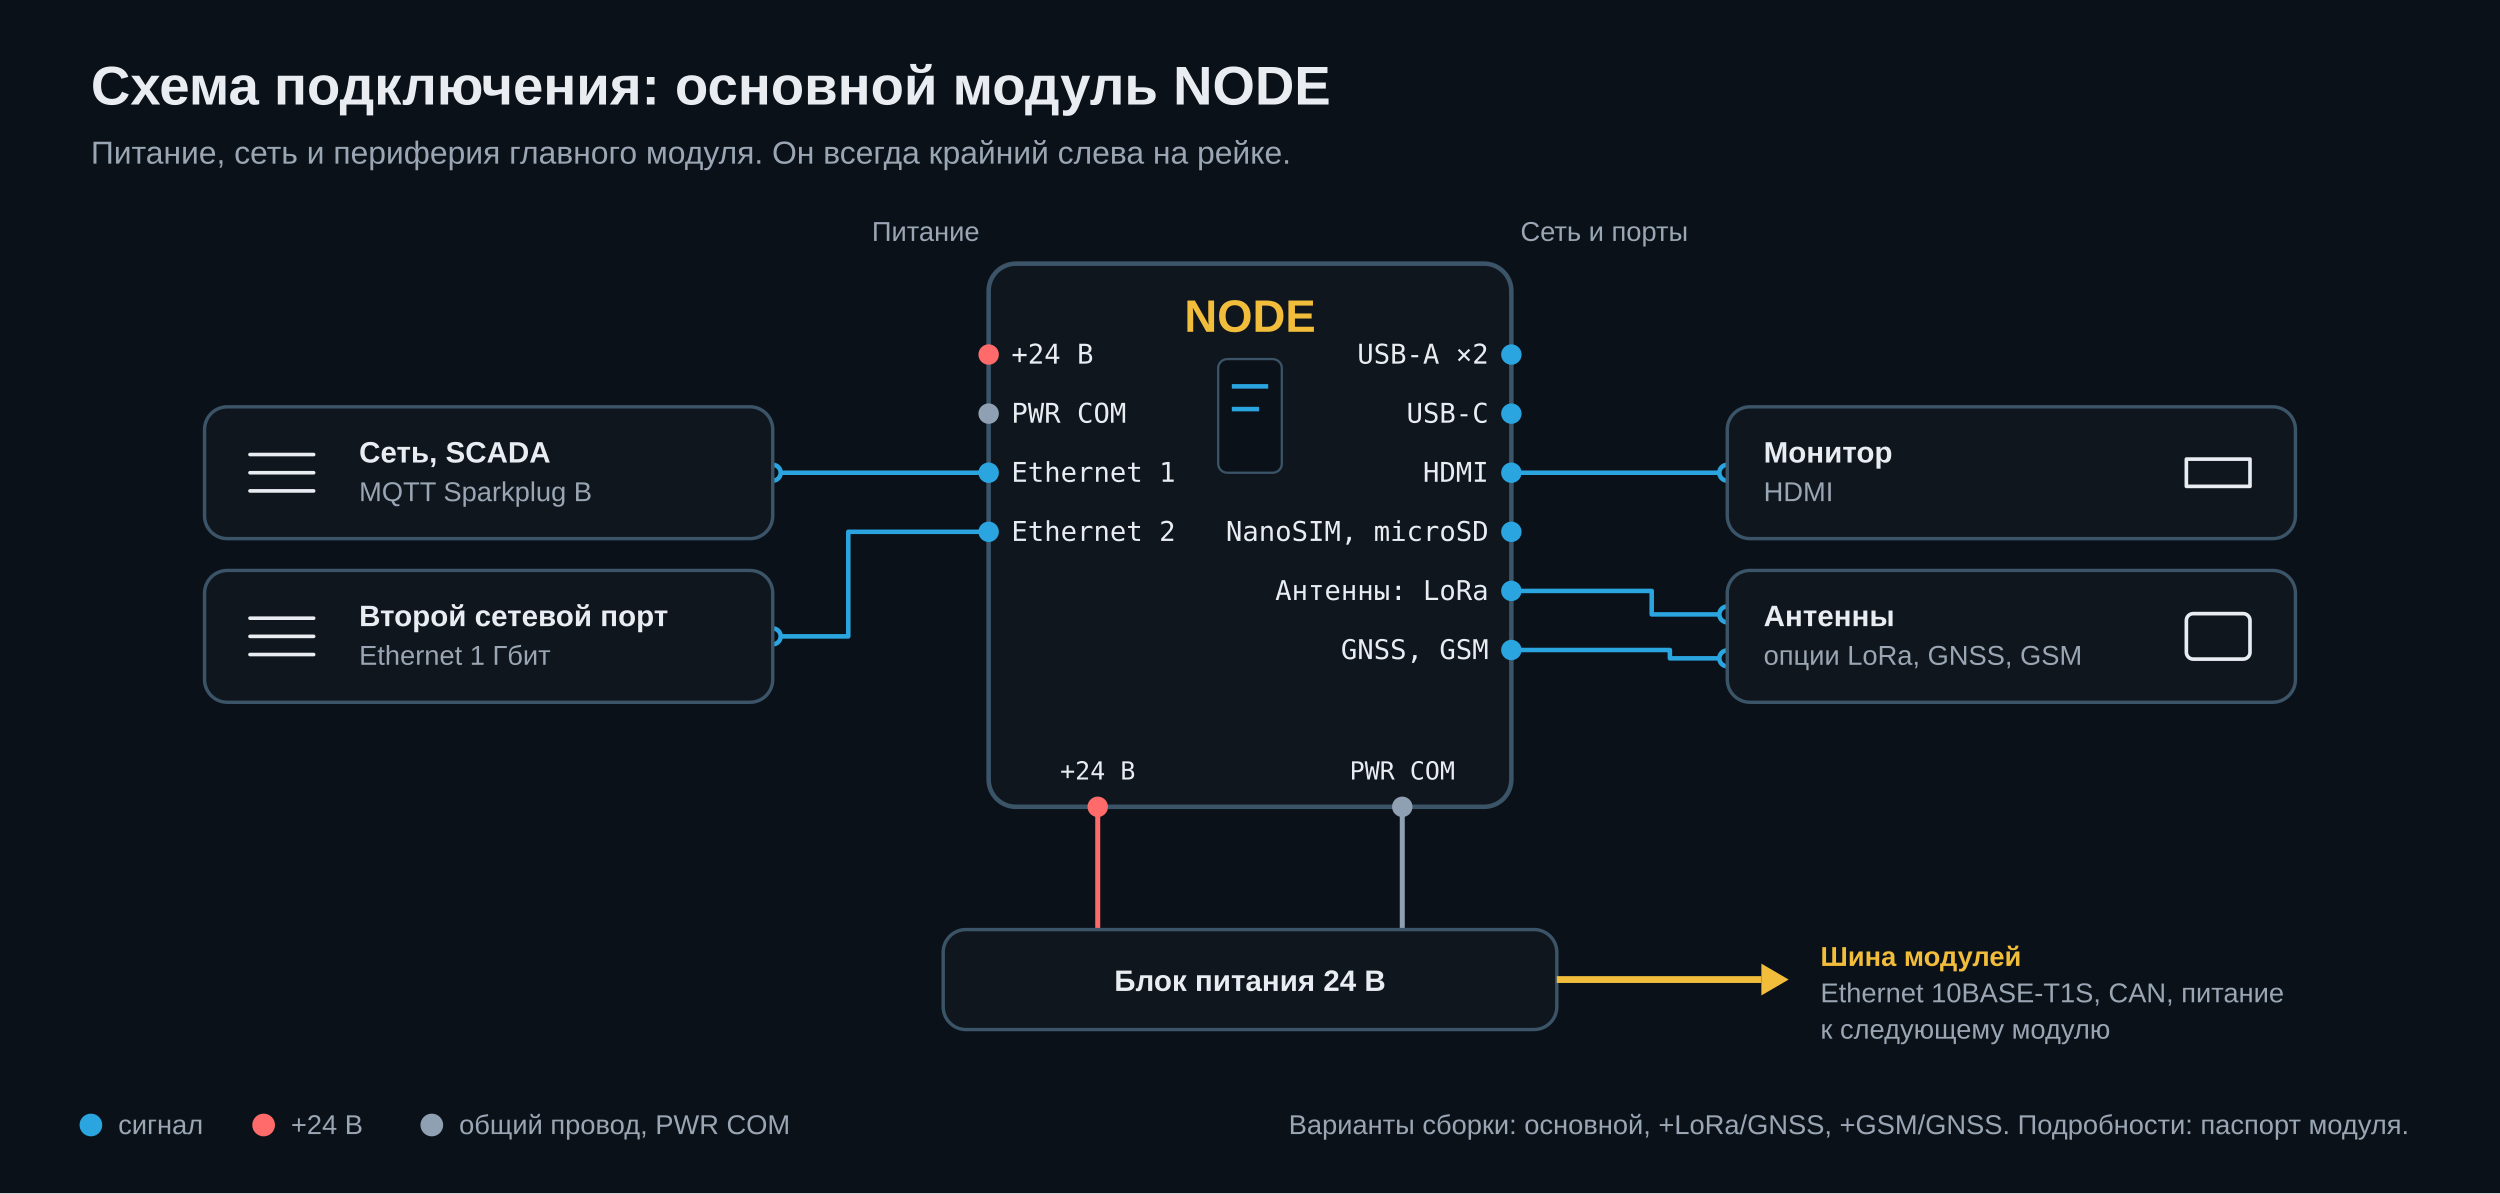
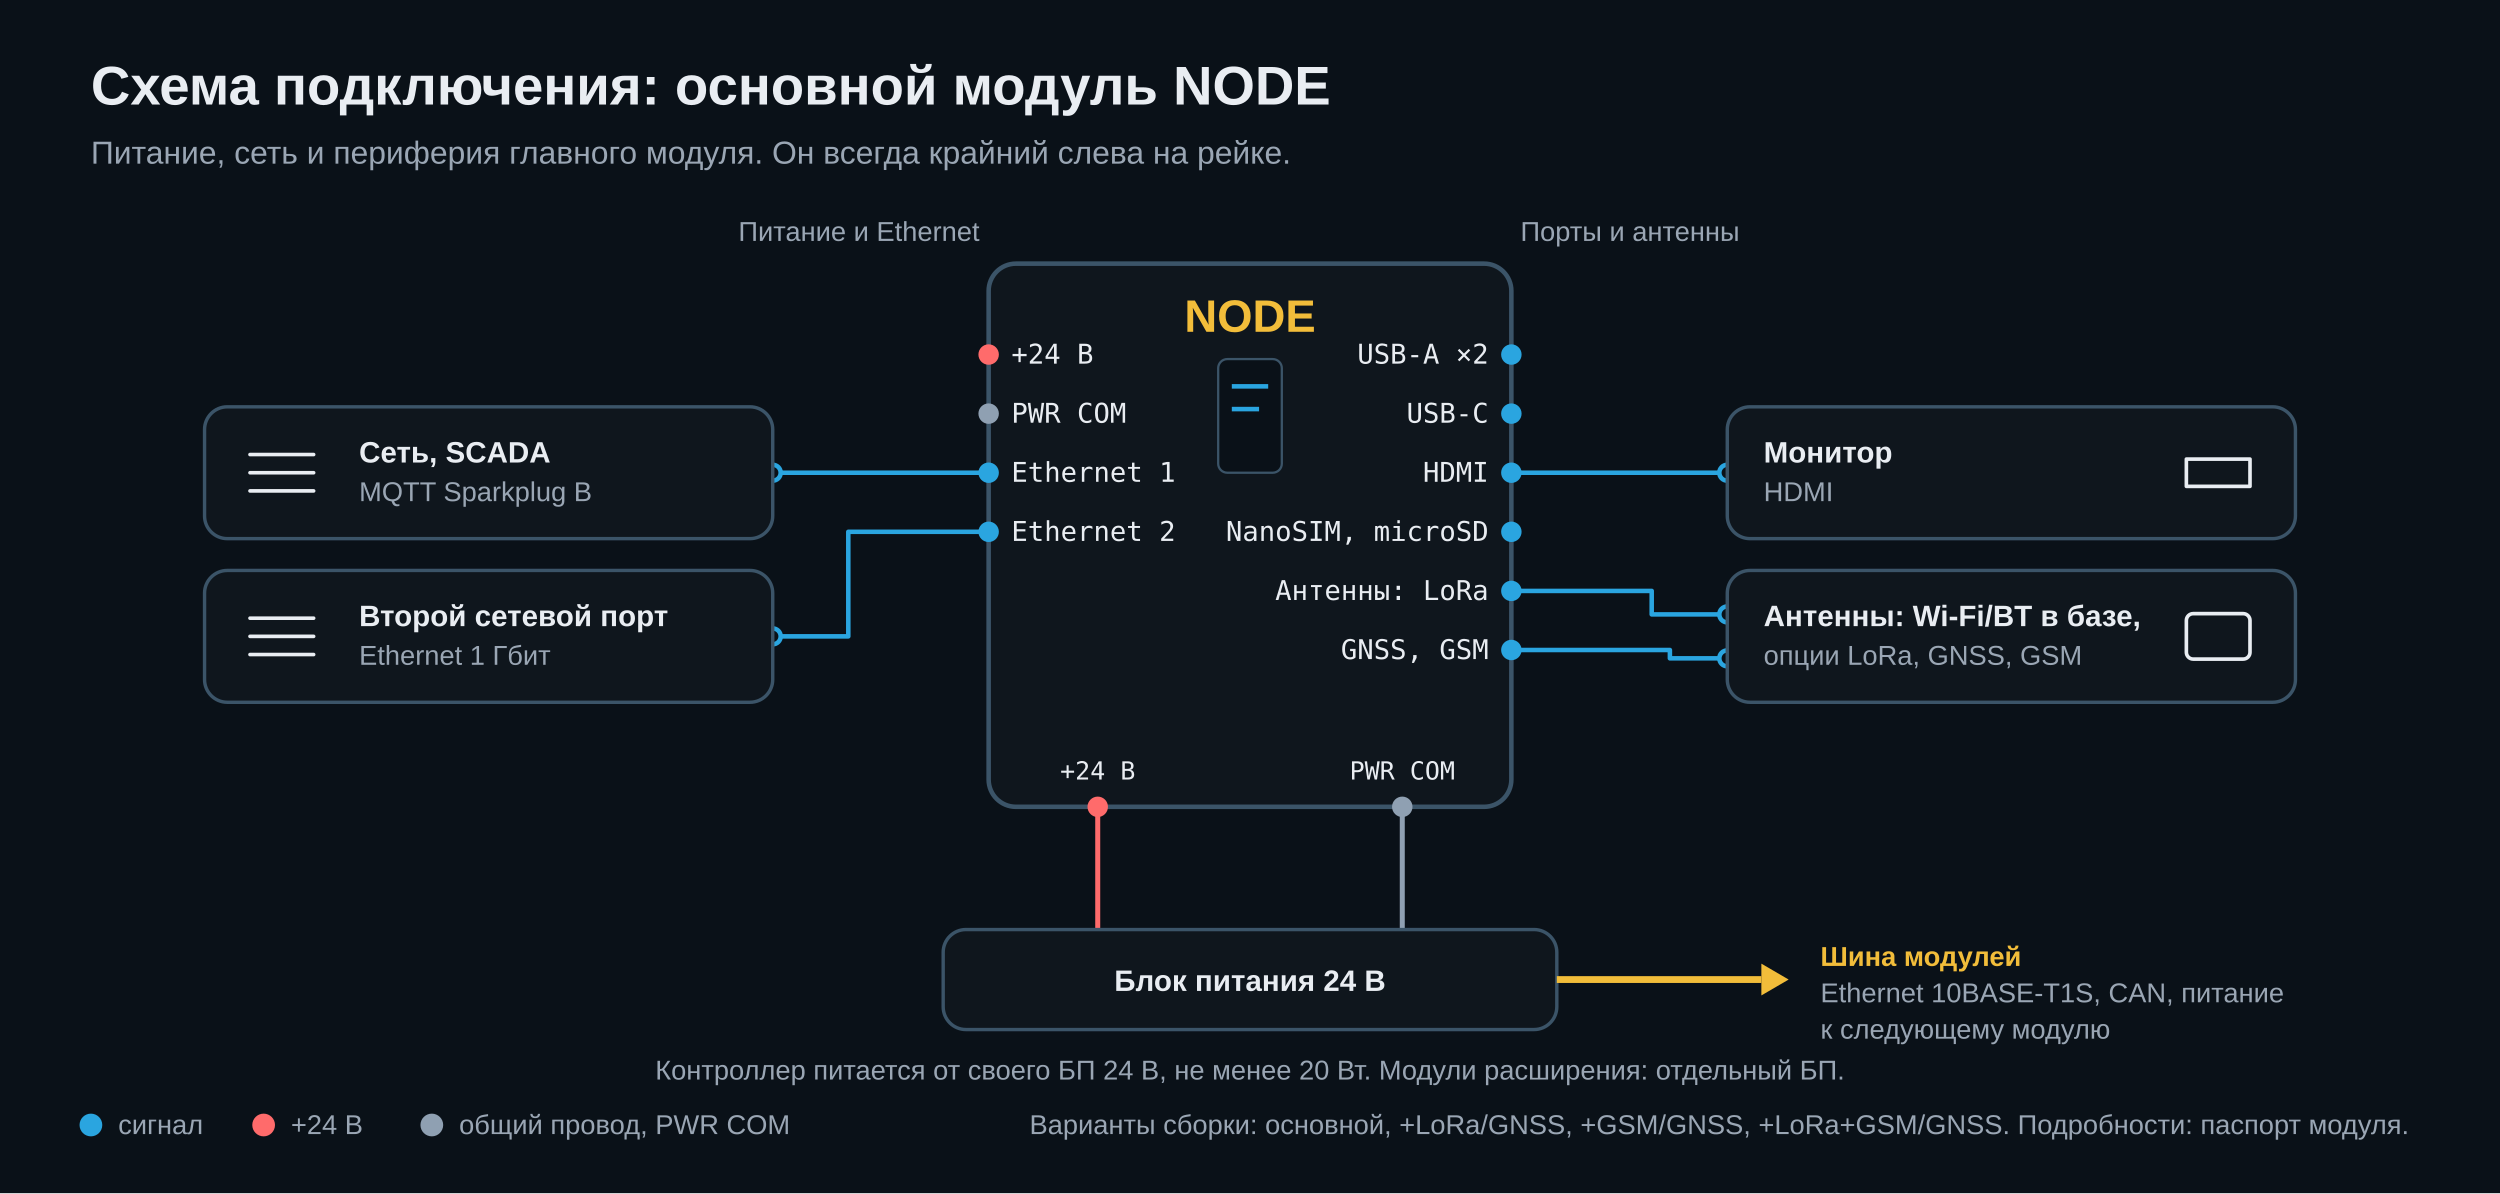
<svg xmlns="http://www.w3.org/2000/svg" viewBox="0 0 1100 525.0" width="1100" height="525.0" font-family="Manrope,'Helvetica Neue',Arial,sans-serif">
  <rect width="1100" height="525.0" fill="#0a1118" />
  <text x="40" y="46" fill="#e9edf2" font-size="24" font-weight="800">Схема подключения: основной модуль NODE</text>
  <text x="40" y="72" fill="#9aa6b4" font-size="14">Питание, сеть и периферия главного модуля. Он всегда крайний слева на рейке.</text>
  <rect x="435" y="116" width="230" height="239.0" rx="12" fill="#0f161d" stroke="#3b5468" stroke-width="2" />
  <text x="550.0" y="146" text-anchor="middle" fill="#f2bd3a" font-size="20" font-weight="800">NODE</text>
  <rect x="536.0" y="158" width="28" height="50" rx="4" fill="#0a1118" stroke="#3b5468" />
  <path d="M542.0 170h16M542.0 180h12" stroke="#2aa5e0" stroke-width="2" />
-   <text x="431" y="106" text-anchor="end" fill="#9aa6b4" font-size="12">Питание</text>
-   <text x="669" y="106" fill="#9aa6b4" font-size="12">Сеть и порты</text>
+   <text x="431" y="106" text-anchor="end" fill="#9aa6b4" font-size="12">Питание и Ethernet</text>
+   <text x="669" y="106" fill="#9aa6b4" font-size="12">Порты и антенны</text>
  <path d="M340 208.0H435" stroke="#2aa5e0" stroke-width="2" fill="none" stroke-linejoin="round" />
  <circle cx="340" cy="208.0" r="3.5" fill="#0a1118" stroke="#2aa5e0" stroke-width="2" />
  <path d="M340 280.0H373.25V234H435" stroke="#2aa5e0" stroke-width="2" fill="none" stroke-linejoin="round" />
  <circle cx="340" cy="280.0" r="3.5" fill="#0a1118" stroke="#2aa5e0" stroke-width="2" />
  <path d="M760 208.0H665" stroke="#2aa5e0" stroke-width="2" fill="none" stroke-linejoin="round" />
  <circle cx="760" cy="208.0" r="3.5" fill="#0a1118" stroke="#2aa5e0" stroke-width="2" />
  <path d="M760 270.333H726.75V260H665" stroke="#2aa5e0" stroke-width="2" fill="none" stroke-linejoin="round" />
  <circle cx="760" cy="270.333" r="3.5" fill="#0a1118" stroke="#2aa5e0" stroke-width="2" />
  <path d="M760 289.667H734.75V286H665" stroke="#2aa5e0" stroke-width="2" fill="none" stroke-linejoin="round" />
  <circle cx="760" cy="289.667" r="3.5" fill="#0a1118" stroke="#2aa5e0" stroke-width="2" />
  <rect x="90" y="179.0" width="250" height="58" rx="10" fill="#0f161d" stroke="#3b5468" stroke-width="1.5" />
  <g fill="none" stroke="#e9edf2" stroke-width="1.6" stroke-linecap="round" stroke-linejoin="round">
    <path d="M110 200.0H138M110 208.0H138M110 216.0H138" />
  </g>
  <text x="158" y="203.5" fill="#e9edf2" font-size="13" font-weight="700">Сеть, SCADA</text>
  <text x="158" y="220.5" fill="#9aa6b4" font-size="12" font-weight="400">MQTT Sparkplug B</text>
  <rect x="90" y="251.0" width="250" height="58" rx="10" fill="#0f161d" stroke="#3b5468" stroke-width="1.5" />
  <g fill="none" stroke="#e9edf2" stroke-width="1.6" stroke-linecap="round" stroke-linejoin="round">
    <path d="M110 272.0H138M110 280.0H138M110 288.0H138" />
  </g>
  <text x="158" y="275.5" fill="#e9edf2" font-size="13" font-weight="700">Второй сетевой порт</text>
  <text x="158" y="292.5" fill="#9aa6b4" font-size="12" font-weight="400">Ethernet 1 Гбит</text>
  <rect x="760" y="179.0" width="250" height="58" rx="10" fill="#0f161d" stroke="#3b5468" stroke-width="1.5" />
  <g fill="none" stroke="#e9edf2" stroke-width="1.6" stroke-linecap="round" stroke-linejoin="round">
    <rect x="962" y="202.0" width="28" height="12" />
  </g>
  <text x="776" y="203.5" fill="#e9edf2" font-size="13" font-weight="700">Монитор</text>
  <text x="776" y="220.5" fill="#9aa6b4" font-size="12" font-weight="400">HDMI</text>
  <rect x="760" y="251.0" width="250" height="58" rx="10" fill="#0f161d" stroke="#3b5468" stroke-width="1.5" />
  <g fill="none" stroke="#e9edf2" stroke-width="1.6" stroke-linecap="round" stroke-linejoin="round">
    <rect x="962" y="270.0" width="28" height="20" rx="3" />
  </g>
-   <text x="776" y="275.5" fill="#e9edf2" font-size="13" font-weight="700">Антенны</text>
+   <text x="776" y="275.5" fill="#e9edf2" font-size="13" font-weight="700">Антенны: Wi-Fi/BT в базе,</text>
  <text x="776" y="292.5" fill="#9aa6b4" font-size="12" font-weight="400">опции LoRa, GNSS, GSM</text>
  <circle cx="435" cy="156" r="4.5" fill="#ff6b6b" />
  <text x="445" y="160" text-anchor="start" fill="#e9edf2" font-size="12" font-family="'JetBrains Mono','SF Mono',Menlo,Consolas,monospace">+24 В</text>
  <circle cx="435" cy="182" r="4.5" fill="#8fa0b2" />
  <text x="445" y="186" text-anchor="start" fill="#e9edf2" font-size="12" font-family="'JetBrains Mono','SF Mono',Menlo,Consolas,monospace">PWR COM</text>
  <circle cx="435" cy="208" r="4.5" fill="#2aa5e0" />
  <text x="445" y="212" text-anchor="start" fill="#e9edf2" font-size="12" font-family="'JetBrains Mono','SF Mono',Menlo,Consolas,monospace">Ethernet 1</text>
  <circle cx="435" cy="234" r="4.5" fill="#2aa5e0" />
  <text x="445" y="238" text-anchor="start" fill="#e9edf2" font-size="12" font-family="'JetBrains Mono','SF Mono',Menlo,Consolas,monospace">Ethernet 2</text>
  <circle cx="665" cy="156" r="4.5" fill="#2aa5e0" />
  <text x="655" y="160" text-anchor="end" fill="#e9edf2" font-size="12" font-family="'JetBrains Mono','SF Mono',Menlo,Consolas,monospace">USB-A ×2</text>
  <circle cx="665" cy="182" r="4.5" fill="#2aa5e0" />
  <text x="655" y="186" text-anchor="end" fill="#e9edf2" font-size="12" font-family="'JetBrains Mono','SF Mono',Menlo,Consolas,monospace">USB-C</text>
  <circle cx="665" cy="208" r="4.5" fill="#2aa5e0" />
  <text x="655" y="212" text-anchor="end" fill="#e9edf2" font-size="12" font-family="'JetBrains Mono','SF Mono',Menlo,Consolas,monospace">HDMI</text>
  <circle cx="665" cy="234" r="4.5" fill="#2aa5e0" />
  <text x="655" y="238" text-anchor="end" fill="#e9edf2" font-size="12" font-family="'JetBrains Mono','SF Mono',Menlo,Consolas,monospace">NanoSIM, microSD</text>
  <circle cx="665" cy="260" r="4.5" fill="#2aa5e0" />
  <text x="655" y="264" text-anchor="end" fill="#e9edf2" font-size="12" font-family="'JetBrains Mono','SF Mono',Menlo,Consolas,monospace">Антенны: LoRa</text>
  <circle cx="665" cy="286" r="4.5" fill="#2aa5e0" />
  <text x="655" y="290" text-anchor="end" fill="#e9edf2" font-size="12" font-family="'JetBrains Mono','SF Mono',Menlo,Consolas,monospace">GNSS, GSM</text>
  <circle cx="483" cy="355.0" r="4.5" fill="#ff6b6b" />
  <circle cx="617" cy="355.0" r="4.5" fill="#8fa0b2" />
  <text x="483" y="343.0" text-anchor="middle" fill="#e9edf2" font-size="11" font-family="'JetBrains Mono','SF Mono',Menlo,Consolas,monospace">+24 В</text>
  <text x="617" y="343.0" text-anchor="middle" fill="#e9edf2" font-size="11" font-family="'JetBrains Mono','SF Mono',Menlo,Consolas,monospace">PWR COM</text>
  <path d="M483 355.0V409.0" stroke="#ff6b6b" stroke-width="2.2" />
  <path d="M617 355.0V409.0" stroke="#8fa0b2" stroke-width="2.2" />
  <rect x="415" y="409.0" width="270" height="44" rx="10" fill="#0f161d" stroke="#3b5468" stroke-width="1.5" />
  <text x="550.0" y="436.0" text-anchor="middle" fill="#e9edf2" font-size="13" font-weight="700">Блок питания 24 В</text>
+   <text x="550.0" y="475.0" text-anchor="middle" fill="#9aa6b4" font-size="12">Контроллер питается от своего БП 24 В, не менее 20 Вт. Модули расширения: отдельный БП.</text>
  <path d="M685 431.0H775" stroke="#f2bd3a" stroke-width="3" />
  <path d="M775 424.0L787 431.0L775 438.0Z" fill="#f2bd3a" />
  <text x="801" y="425.0" fill="#f2bd3a" font-size="12" font-weight="700">Шина модулей</text>
  <text x="801" y="441.0" fill="#9aa6b4" font-size="12">Ethernet 10BASE-T1S, CAN, питание</text>
  <text x="801" y="457.0" fill="#9aa6b4" font-size="12">к следующему модулю</text>
  <circle cx="40" cy="495.0" r="5" fill="#2aa5e0" />
  <text x="52" y="499.0" fill="#9aa6b4" font-size="12">сигнал</text>
  <circle cx="116" cy="495.0" r="5" fill="#ff6b6b" />
  <text x="128" y="499.0" fill="#9aa6b4" font-size="12">+24 В</text>
  <circle cx="190" cy="495.0" r="5" fill="#8fa0b2" />
  <text x="202" y="499.0" fill="#9aa6b4" font-size="12">общий провод, PWR COM</text>
-   <text x="1060" y="499.0" text-anchor="end" fill="#9aa6b4" font-size="12">Варианты сборки: основной, +LoRa/GNSS, +GSM/GNSS. Подробности: паспорт модуля.</text>
+   <text x="1060" y="499.0" text-anchor="end" fill="#9aa6b4" font-size="12">Варианты сборки: основной, +LoRa/GNSS, +GSM/GNSS, +LoRa+GSM/GNSS. Подробности: паспорт модуля.</text>
</svg>
